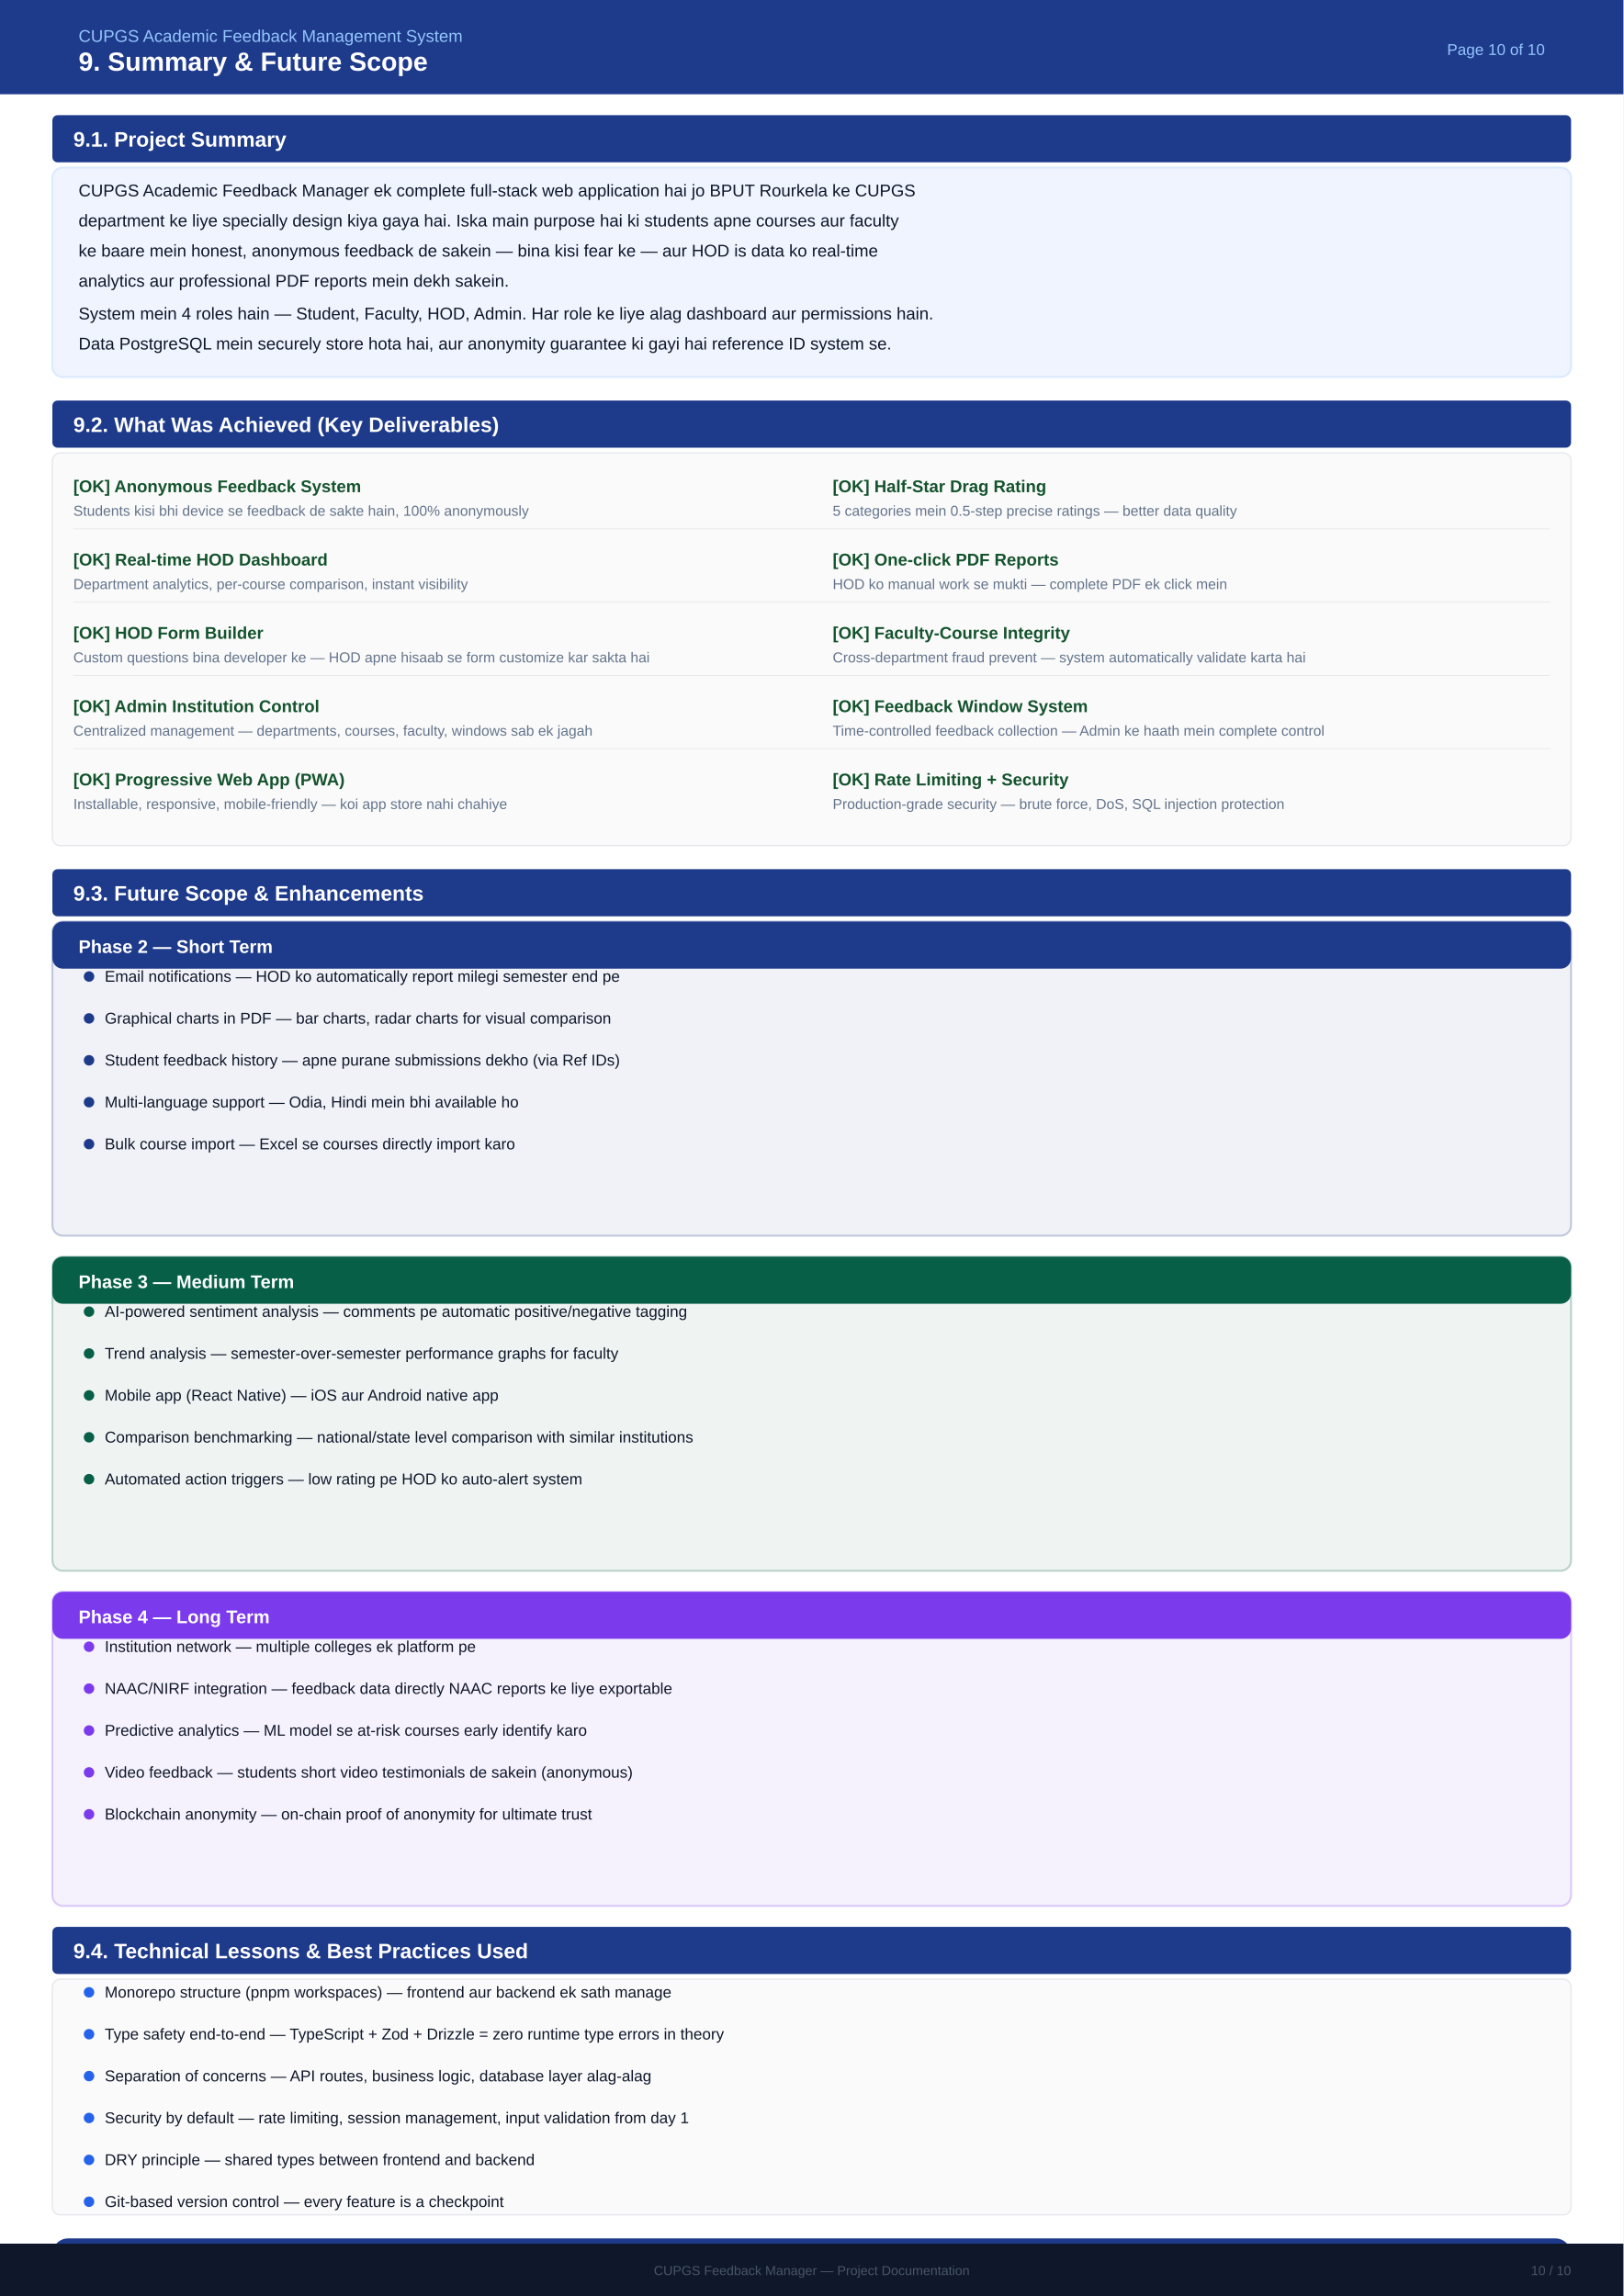
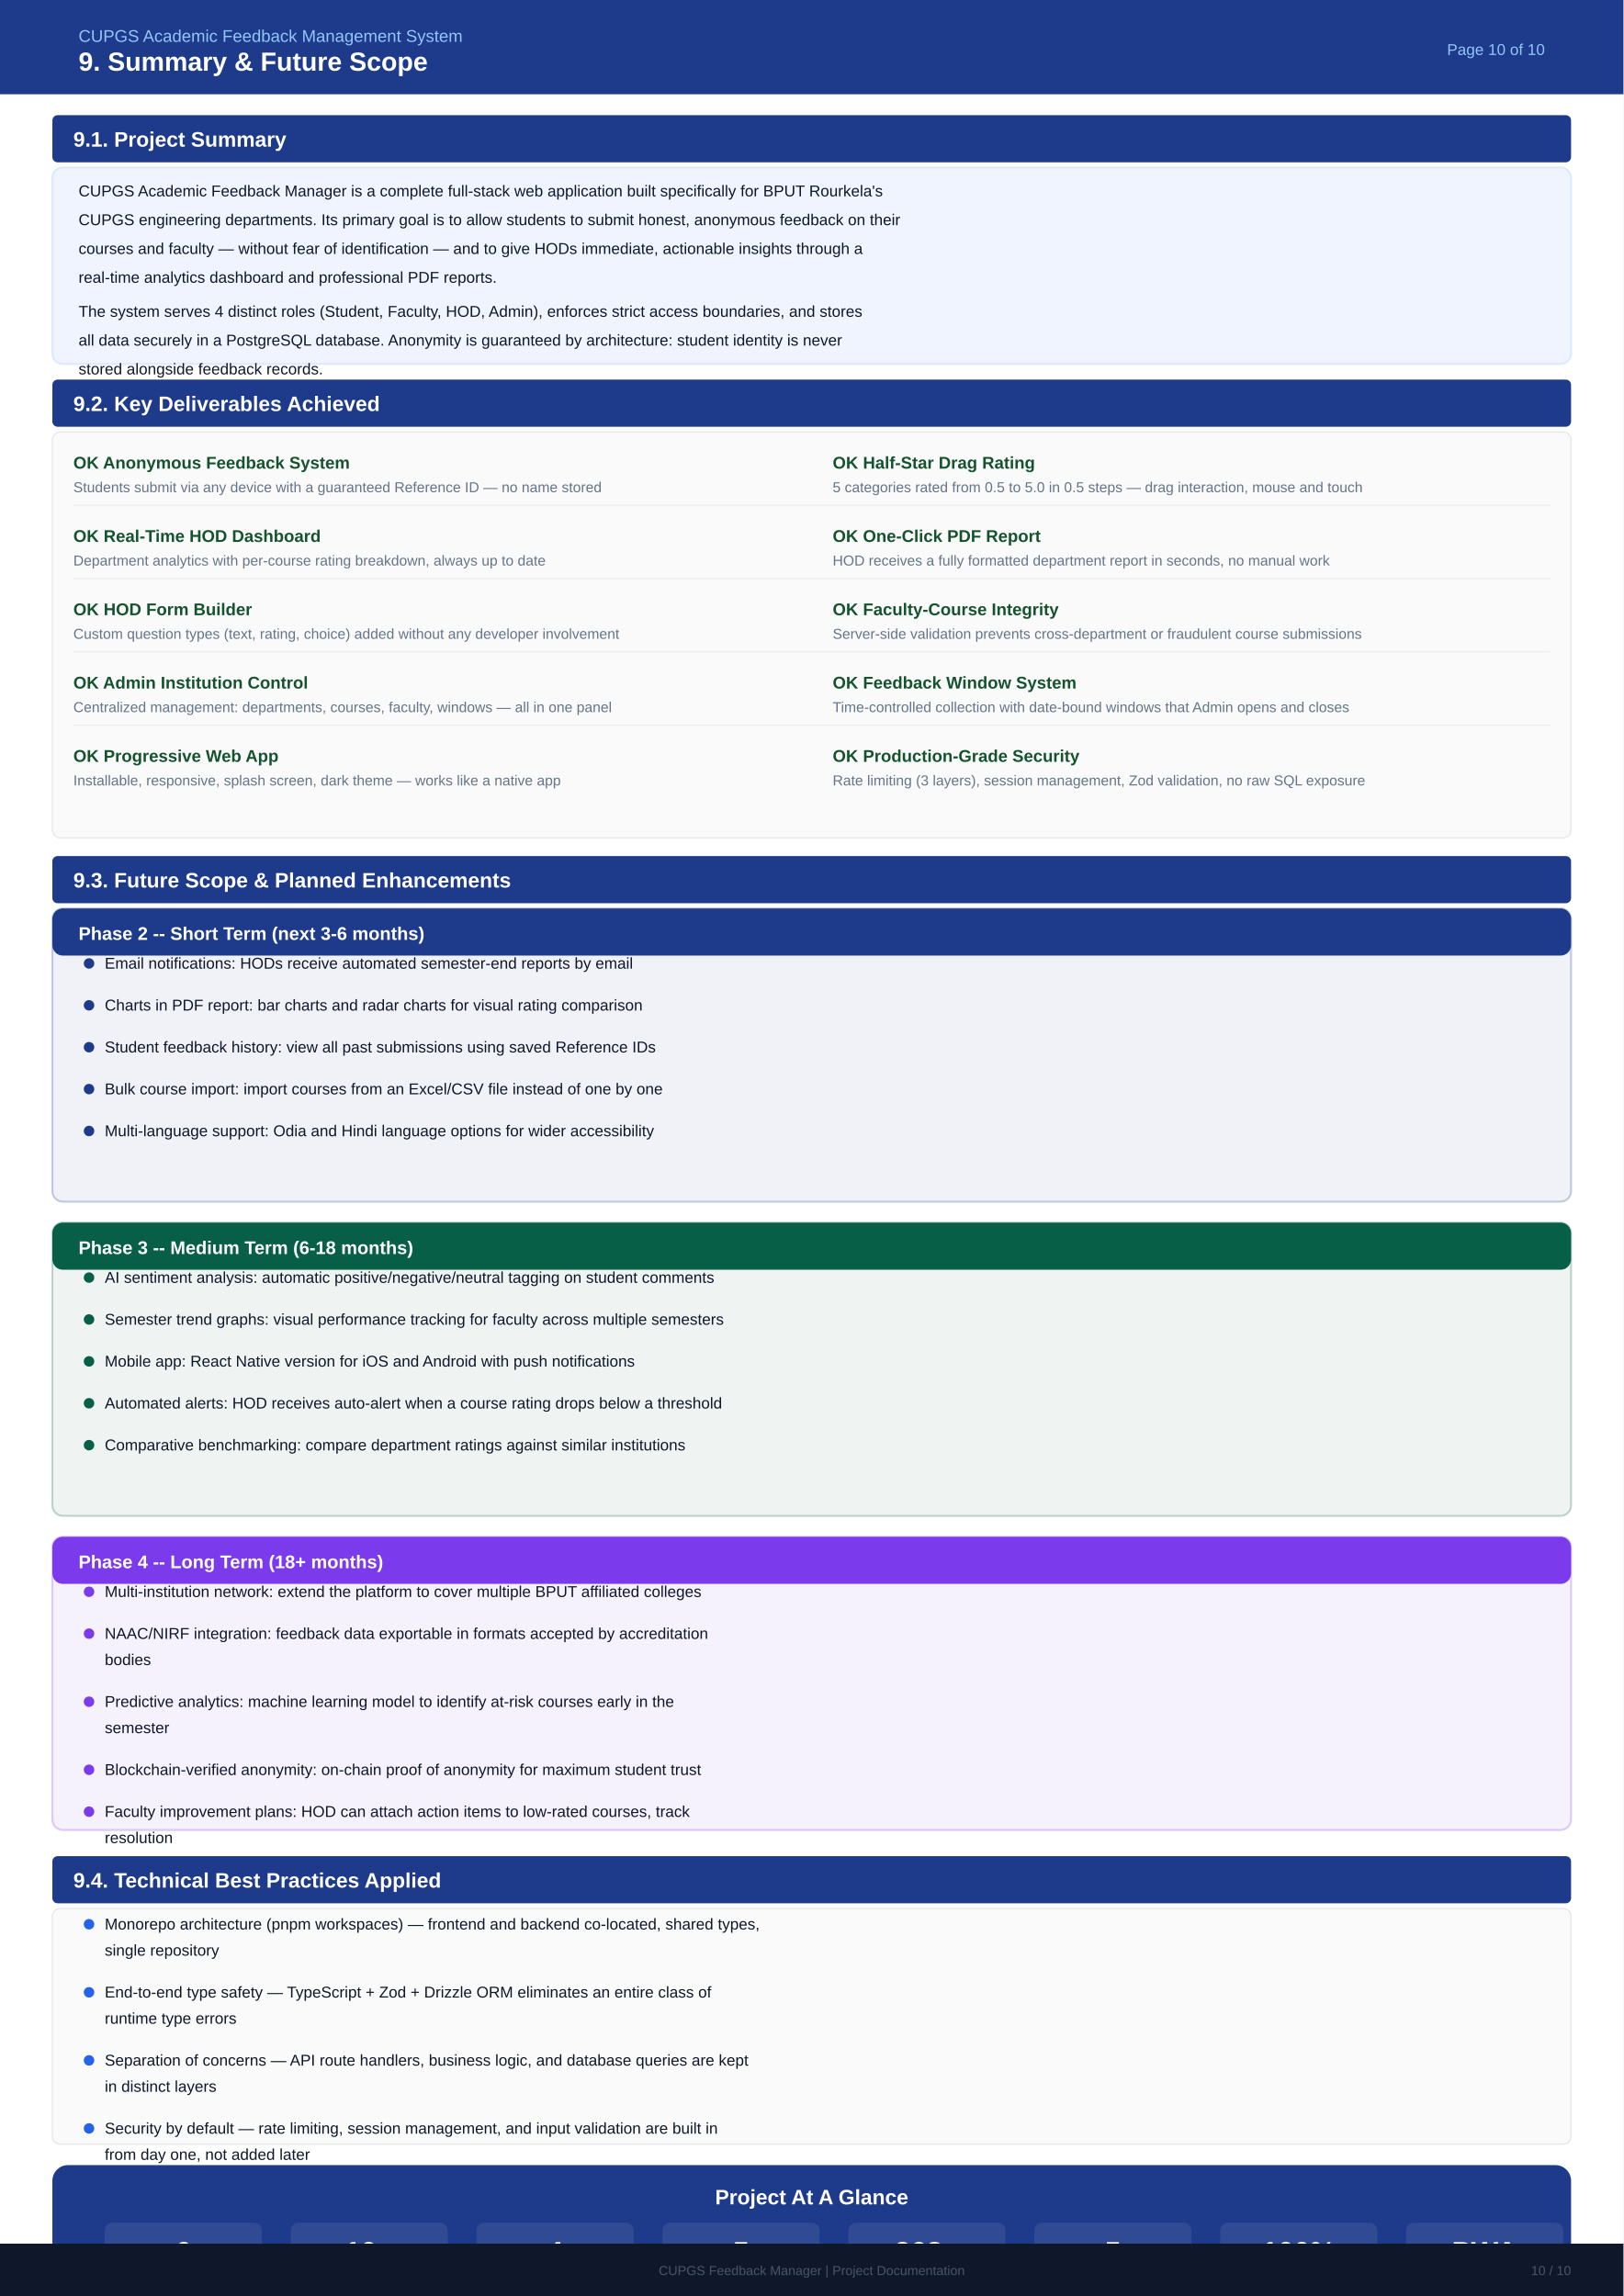
<svg xmlns="http://www.w3.org/2000/svg" width="1240" height="1754" viewBox="0 0 1240 1754" font-family="Arial,Helvetica,sans-serif">
  <rect width="1240" height="1754" fill="white" />
  <rect x="0" y="0" width="1240" height="72" fill="#1e3a8a" />
  <text x="60" y="32" font-size="13" fill="#93c5fd">CUPGS Academic Feedback Management System</text>
  <text x="60" y="54" font-size="20" font-weight="800" fill="white">9. Summary &amp; Future Scope</text>
  <text x="1180" y="42" text-anchor="end" font-size="12" fill="#93c5fd">Page 10 of 10</text>
  <rect x="40" y="88" width="1160" height="36" rx="4" fill="#1e3a8a" />
  <text x="56" y="112" font-size="16" font-weight="800" fill="white">9.1. Project Summary</text>
-   <rect x="40" y="128" width="1160" height="160" rx="8" fill="#f0f4ff" stroke="#dbeafe" stroke-width="1.5" />
-   <text x="60" y="150" font-size="13" fill="#0f172a">CUPGS Academic Feedback Manager ek complete full-stack web application hai jo BPUT Rourkela ke CUPGS</text>
-   <text x="60" y="173" font-size="13" fill="#0f172a">department ke liye specially design kiya gaya hai. Iska main purpose hai ki students apne courses aur faculty</text>
-   <text x="60" y="196" font-size="13" fill="#0f172a">ke baare mein honest, anonymous feedback de sakein — bina kisi fear ke — aur HOD is data ko real-time</text>
-   <text x="60" y="219" font-size="13" fill="#0f172a">analytics aur professional PDF reports mein dekh sakein.</text>
-   <text x="60" y="244" font-size="13" fill="#0f172a">System mein 4 roles hain — Student, Faculty, HOD, Admin. Har role ke liye alag dashboard aur permissions hain.</text>
-   <text x="60" y="267" font-size="13" fill="#0f172a">Data PostgreSQL mein securely store hota hai, aur anonymity guarantee ki gayi hai reference ID system se.</text>
-   <rect x="40" y="306" width="1160" height="36" rx="4" fill="#1e3a8a" />
-   <text x="56" y="330" font-size="16" font-weight="800" fill="white">9.2. What Was Achieved (Key Deliverables)</text>
-   <rect x="40" y="346" width="1160" height="300" rx="6" fill="#fafafa" stroke="#e5e7eb" stroke-width="1" />
-   <text x="56" y="376" font-size="13" font-weight="700" fill="#14532d">[OK] Anonymous Feedback System</text>
-   <text x="56" y="394" font-size="11" fill="#64748b">Students kisi bhi device se feedback de sakte hain, 100% anonymously</text>
-   <text x="636" y="376" font-size="13" font-weight="700" fill="#14532d">[OK] Half-Star Drag Rating</text>
-   <text x="636" y="394" font-size="11" fill="#64748b">5 categories mein 0.5-step precise ratings — better data quality</text>
-   <line x1="56" y1="404" x2="1184" y2="404" stroke="#e5e7eb" stroke-width="0.6" />
-   <text x="56" y="432" font-size="13" font-weight="700" fill="#14532d">[OK] Real-time HOD Dashboard</text>
-   <text x="56" y="450" font-size="11" fill="#64748b">Department analytics, per-course comparison, instant visibility</text>
-   <text x="636" y="432" font-size="13" font-weight="700" fill="#14532d">[OK] One-click PDF Reports</text>
-   <text x="636" y="450" font-size="11" fill="#64748b">HOD ko manual work se mukti — complete PDF ek click mein</text>
-   <line x1="56" y1="460" x2="1184" y2="460" stroke="#e5e7eb" stroke-width="0.6" />
-   <text x="56" y="488" font-size="13" font-weight="700" fill="#14532d">[OK] HOD Form Builder</text>
-   <text x="56" y="506" font-size="11" fill="#64748b">Custom questions bina developer ke — HOD apne hisaab se form customize kar sakta hai</text>
-   <text x="636" y="488" font-size="13" font-weight="700" fill="#14532d">[OK] Faculty-Course Integrity</text>
-   <text x="636" y="506" font-size="11" fill="#64748b">Cross-department fraud prevent — system automatically validate karta hai</text>
-   <line x1="56" y1="516" x2="1184" y2="516" stroke="#e5e7eb" stroke-width="0.6" />
-   <text x="56" y="544" font-size="13" font-weight="700" fill="#14532d">[OK] Admin Institution Control</text>
-   <text x="56" y="562" font-size="11" fill="#64748b">Centralized management — departments, courses, faculty, windows sab ek jagah</text>
-   <text x="636" y="544" font-size="13" font-weight="700" fill="#14532d">[OK] Feedback Window System</text>
-   <text x="636" y="562" font-size="11" fill="#64748b">Time-controlled feedback collection — Admin ke haath mein complete control</text>
-   <line x1="56" y1="572" x2="1184" y2="572" stroke="#e5e7eb" stroke-width="0.6" />
-   <text x="56" y="600" font-size="13" font-weight="700" fill="#14532d">[OK] Progressive Web App (PWA)</text>
-   <text x="56" y="618" font-size="11" fill="#64748b">Installable, responsive, mobile-friendly — koi app store nahi chahiye</text>
-   <text x="636" y="600" font-size="13" font-weight="700" fill="#14532d">[OK] Rate Limiting + Security</text>
-   <text x="636" y="618" font-size="11" fill="#64748b">Production-grade security — brute force, DoS, SQL injection protection</text>
-   <rect x="40" y="664" width="1160" height="36" rx="4" fill="#1e3a8a" />
-   <text x="56" y="688" font-size="16" font-weight="800" fill="white">9.3. Future Scope &amp; Enhancements</text>
-   <rect x="40" y="704" width="1160" height="240" rx="8" fill="#1e3a8a10" stroke="#1e3a8a40" stroke-width="1.5" />
-   <rect x="40" y="704" width="1160" height="36" rx="8" fill="#1e3a8a" />
-   <text x="60" y="728" font-size="14" font-weight="800" fill="white">Phase 2 — Short Term</text>
-   <circle cx="68" cy="746" r="4" fill="#1e3a8a" />
-   <text x="80" y="750" font-size="12" fill="#0f172a">Email notifications — HOD ko automatically report milegi semester end pe</text>
-   <circle cx="68" cy="778" r="4" fill="#1e3a8a" />
-   <text x="80" y="782" font-size="12" fill="#0f172a">Graphical charts in PDF — bar charts, radar charts for visual comparison</text>
-   <circle cx="68" cy="810" r="4" fill="#1e3a8a" />
-   <text x="80" y="814" font-size="12" fill="#0f172a">Student feedback history — apne purane submissions dekho (via Ref IDs)</text>
-   <circle cx="68" cy="842" r="4" fill="#1e3a8a" />
-   <text x="80" y="846" font-size="12" fill="#0f172a">Multi-language support — Odia, Hindi mein bhi available ho</text>
-   <circle cx="68" cy="874" r="4" fill="#1e3a8a" />
-   <text x="80" y="878" font-size="12" fill="#0f172a">Bulk course import — Excel se courses directly import karo</text>
-   <rect x="40" y="960" width="1160" height="240" rx="8" fill="#065f4610" stroke="#065f4640" stroke-width="1.5" />
-   <rect x="40" y="960" width="1160" height="36" rx="8" fill="#065f46" />
-   <text x="60" y="984" font-size="14" font-weight="800" fill="white">Phase 3 — Medium Term</text>
-   <circle cx="68" cy="1002" r="4" fill="#065f46" />
-   <text x="80" y="1006" font-size="12" fill="#0f172a">AI-powered sentiment analysis — comments pe automatic positive/negative tagging</text>
-   <circle cx="68" cy="1034" r="4" fill="#065f46" />
-   <text x="80" y="1038" font-size="12" fill="#0f172a">Trend analysis — semester-over-semester performance graphs for faculty</text>
-   <circle cx="68" cy="1066" r="4" fill="#065f46" />
-   <text x="80" y="1070" font-size="12" fill="#0f172a">Mobile app (React Native) — iOS aur Android native app</text>
-   <circle cx="68" cy="1098" r="4" fill="#065f46" />
-   <text x="80" y="1102" font-size="12" fill="#0f172a">Comparison benchmarking — national/state level comparison with similar institutions</text>
-   <circle cx="68" cy="1130" r="4" fill="#065f46" />
-   <text x="80" y="1134" font-size="12" fill="#0f172a">Automated action triggers — low rating pe HOD ko auto-alert system</text>
-   <rect x="40" y="1216" width="1160" height="240" rx="8" fill="#7c3aed10" stroke="#7c3aed40" stroke-width="1.5" />
-   <rect x="40" y="1216" width="1160" height="36" rx="8" fill="#7c3aed" />
-   <text x="60" y="1240" font-size="14" font-weight="800" fill="white">Phase 4 — Long Term</text>
-   <circle cx="68" cy="1258" r="4" fill="#7c3aed" />
-   <text x="80" y="1262" font-size="12" fill="#0f172a">Institution network — multiple colleges ek platform pe</text>
-   <circle cx="68" cy="1290" r="4" fill="#7c3aed" />
-   <text x="80" y="1294" font-size="12" fill="#0f172a">NAAC/NIRF integration — feedback data directly NAAC reports ke liye exportable</text>
-   <circle cx="68" cy="1322" r="4" fill="#7c3aed" />
-   <text x="80" y="1326" font-size="12" fill="#0f172a">Predictive analytics — ML model se at-risk courses early identify karo</text>
-   <circle cx="68" cy="1354" r="4" fill="#7c3aed" />
-   <text x="80" y="1358" font-size="12" fill="#0f172a">Video feedback — students short video testimonials de sakein (anonymous)</text>
-   <circle cx="68" cy="1386" r="4" fill="#7c3aed" />
-   <text x="80" y="1390" font-size="12" fill="#0f172a">Blockchain anonymity — on-chain proof of anonymity for ultimate trust</text>
-   <rect x="40" y="1472" width="1160" height="36" rx="4" fill="#1e3a8a" />
-   <text x="56" y="1496" font-size="16" font-weight="800" fill="white">9.4. Technical Lessons &amp; Best Practices Used</text>
-   <rect x="40" y="1512" width="1160" height="180" rx="6" fill="#fafafa" stroke="#e5e7eb" stroke-width="1" />
+   <rect x="40" y="128" width="1160" height="150" rx="8" fill="#f0f4ff" stroke="#dbeafe" stroke-width="1.5" />
+   <text x="60" y="150" font-size="12" fill="#0f172a">CUPGS Academic Feedback Manager is a complete full-stack web application built specifically for BPUT Rourkela's</text>
+   <text x="60" y="172" font-size="12" fill="#0f172a">CUPGS engineering departments. Its primary goal is to allow students to submit honest, anonymous feedback on their</text>
+   <text x="60" y="194" font-size="12" fill="#0f172a">courses and faculty — without fear of identification — and to give HODs immediate, actionable insights through a</text>
+   <text x="60" y="216" font-size="12" fill="#0f172a">real-time analytics dashboard and professional PDF reports.</text>
+   <text x="60" y="242" font-size="12" fill="#0f172a">The system serves 4 distinct roles (Student, Faculty, HOD, Admin), enforces strict access boundaries, and stores</text>
+   <text x="60" y="264" font-size="12" fill="#0f172a">all data securely in a PostgreSQL database. Anonymity is guaranteed by architecture: student identity is never</text>
+   <text x="60" y="286" font-size="12" fill="#0f172a">stored alongside feedback records.</text>
+   <rect x="40" y="290" width="1160" height="36" rx="4" fill="#1e3a8a" />
+   <text x="56" y="314" font-size="16" font-weight="800" fill="white">9.2. Key Deliverables Achieved</text>
+   <rect x="40" y="330" width="1160" height="310" rx="6" fill="#fafafa" stroke="#e5e7eb" stroke-width="1" />
+   <text x="56" y="358" font-size="13" font-weight="700" fill="#14532d">OK  Anonymous Feedback System</text>
+   <text x="56" y="376" font-size="11" fill="#64748b">Students submit via any device with a guaranteed Reference ID — no name stored</text>
+   <text x="636" y="358" font-size="13" font-weight="700" fill="#14532d">OK  Half-Star Drag Rating</text>
+   <text x="636" y="376" font-size="11" fill="#64748b">5 categories rated from 0.5 to 5.0 in 0.5 steps — drag interaction, mouse and touch</text>
+   <line x1="56" y1="386" x2="1184" y2="386" stroke="#e5e7eb" stroke-width="0.6" />
+   <text x="56" y="414" font-size="13" font-weight="700" fill="#14532d">OK  Real-Time HOD Dashboard</text>
+   <text x="56" y="432" font-size="11" fill="#64748b">Department analytics with per-course rating breakdown, always up to date</text>
+   <text x="636" y="414" font-size="13" font-weight="700" fill="#14532d">OK  One-Click PDF Report</text>
+   <text x="636" y="432" font-size="11" fill="#64748b">HOD receives a fully formatted department report in seconds, no manual work</text>
+   <line x1="56" y1="442" x2="1184" y2="442" stroke="#e5e7eb" stroke-width="0.6" />
+   <text x="56" y="470" font-size="13" font-weight="700" fill="#14532d">OK  HOD Form Builder</text>
+   <text x="56" y="488" font-size="11" fill="#64748b">Custom question types (text, rating, choice) added without any developer involvement</text>
+   <text x="636" y="470" font-size="13" font-weight="700" fill="#14532d">OK  Faculty-Course Integrity</text>
+   <text x="636" y="488" font-size="11" fill="#64748b">Server-side validation prevents cross-department or fraudulent course submissions</text>
+   <line x1="56" y1="498" x2="1184" y2="498" stroke="#e5e7eb" stroke-width="0.6" />
+   <text x="56" y="526" font-size="13" font-weight="700" fill="#14532d">OK  Admin Institution Control</text>
+   <text x="56" y="544" font-size="11" fill="#64748b">Centralized management: departments, courses, faculty, windows — all in one panel</text>
+   <text x="636" y="526" font-size="13" font-weight="700" fill="#14532d">OK  Feedback Window System</text>
+   <text x="636" y="544" font-size="11" fill="#64748b">Time-controlled collection with date-bound windows that Admin opens and closes</text>
+   <line x1="56" y1="554" x2="1184" y2="554" stroke="#e5e7eb" stroke-width="0.6" />
+   <text x="56" y="582" font-size="13" font-weight="700" fill="#14532d">OK  Progressive Web App</text>
+   <text x="56" y="600" font-size="11" fill="#64748b">Installable, responsive, splash screen, dark theme — works like a native app</text>
+   <text x="636" y="582" font-size="13" font-weight="700" fill="#14532d">OK  Production-Grade Security</text>
+   <text x="636" y="600" font-size="11" fill="#64748b">Rate limiting (3 layers), session management, Zod validation, no raw SQL exposure</text>
+   <rect x="40" y="654" width="1160" height="36" rx="4" fill="#1e3a8a" />
+   <text x="56" y="678" font-size="16" font-weight="800" fill="white">9.3. Future Scope &amp; Planned Enhancements</text>
+   <rect x="40" y="694" width="1160" height="224" rx="8" fill="#1e3a8a10" stroke="#1e3a8a40" stroke-width="1.5" />
+   <rect x="40" y="694" width="1160" height="36" rx="8" fill="#1e3a8a" />
+   <text x="60" y="718" font-size="14" font-weight="800" fill="white">Phase 2 -- Short Term (next 3-6 months)</text>
+   <circle cx="68" cy="736" r="4" fill="#1e3a8a" />
+   <text x="80" y="740" font-size="12" fill="#0f172a">Email notifications: HODs receive automated semester-end reports by email</text>
+   <circle cx="68" cy="768" r="4" fill="#1e3a8a" />
+   <text x="80" y="772" font-size="12" fill="#0f172a">Charts in PDF report: bar charts and radar charts for visual rating comparison</text>
+   <circle cx="68" cy="800" r="4" fill="#1e3a8a" />
+   <text x="80" y="804" font-size="12" fill="#0f172a">Student feedback history: view all past submissions using saved Reference IDs</text>
+   <circle cx="68" cy="832" r="4" fill="#1e3a8a" />
+   <text x="80" y="836" font-size="12" fill="#0f172a">Bulk course import: import courses from an Excel/CSV file instead of one by one</text>
+   <circle cx="68" cy="864" r="4" fill="#1e3a8a" />
+   <text x="80" y="868" font-size="12" fill="#0f172a">Multi-language support: Odia and Hindi language options for wider accessibility</text>
+   <rect x="40" y="934" width="1160" height="224" rx="8" fill="#065f4610" stroke="#065f4640" stroke-width="1.5" />
+   <rect x="40" y="934" width="1160" height="36" rx="8" fill="#065f46" />
+   <text x="60" y="958" font-size="14" font-weight="800" fill="white">Phase 3 -- Medium Term (6-18 months)</text>
+   <circle cx="68" cy="976" r="4" fill="#065f46" />
+   <text x="80" y="980" font-size="12" fill="#0f172a">AI sentiment analysis: automatic positive/negative/neutral tagging on student comments</text>
+   <circle cx="68" cy="1008" r="4" fill="#065f46" />
+   <text x="80" y="1012" font-size="12" fill="#0f172a">Semester trend graphs: visual performance tracking for faculty across multiple semesters</text>
+   <circle cx="68" cy="1040" r="4" fill="#065f46" />
+   <text x="80" y="1044" font-size="12" fill="#0f172a">Mobile app: React Native version for iOS and Android with push notifications</text>
+   <circle cx="68" cy="1072" r="4" fill="#065f46" />
+   <text x="80" y="1076" font-size="12" fill="#0f172a">Automated alerts: HOD receives auto-alert when a course rating drops below a threshold</text>
+   <circle cx="68" cy="1104" r="4" fill="#065f46" />
+   <text x="80" y="1108" font-size="12" fill="#0f172a">Comparative benchmarking: compare department ratings against similar institutions</text>
+   <rect x="40" y="1174" width="1160" height="224" rx="8" fill="#7c3aed10" stroke="#7c3aed40" stroke-width="1.5" />
+   <rect x="40" y="1174" width="1160" height="36" rx="8" fill="#7c3aed" />
+   <text x="60" y="1198" font-size="14" font-weight="800" fill="white">Phase 4 -- Long Term (18+ months)</text>
+   <circle cx="68" cy="1216" r="4" fill="#7c3aed" />
+   <text x="80" y="1220" font-size="12" fill="#0f172a">Multi-institution network: extend the platform to cover multiple BPUT affiliated colleges</text>
+   <circle cx="68" cy="1248" r="4" fill="#7c3aed" />
+   <text x="80" y="1252" font-size="12" fill="#0f172a">NAAC/NIRF integration: feedback data exportable in formats accepted by accreditation</text>
+   <text x="80" y="1272" font-size="12" fill="#0f172a">bodies</text>
+   <circle cx="68" cy="1300" r="4" fill="#7c3aed" />
+   <text x="80" y="1304" font-size="12" fill="#0f172a">Predictive analytics: machine learning model to identify at-risk courses early in the</text>
+   <text x="80" y="1324" font-size="12" fill="#0f172a">semester</text>
+   <circle cx="68" cy="1352" r="4" fill="#7c3aed" />
+   <text x="80" y="1356" font-size="12" fill="#0f172a">Blockchain-verified anonymity: on-chain proof of anonymity for maximum student trust</text>
+   <circle cx="68" cy="1384" r="4" fill="#7c3aed" />
+   <text x="80" y="1388" font-size="12" fill="#0f172a">Faculty improvement plans: HOD can attach action items to low-rated courses, track</text>
+   <text x="80" y="1408" font-size="12" fill="#0f172a">resolution</text>
+   <rect x="40" y="1418" width="1160" height="36" rx="4" fill="#1e3a8a" />
+   <text x="56" y="1442" font-size="16" font-weight="800" fill="white">9.4. Technical Best Practices Applied</text>
+   <rect x="40" y="1458" width="1160" height="180" rx="6" fill="#fafafa" stroke="#e5e7eb" stroke-width="1" />
+   <circle cx="68" cy="1470" r="4" fill="#2563eb" />
+   <text x="80" y="1474" font-size="12" fill="#0f172a">Monorepo architecture (pnpm workspaces) — frontend and backend co-located, shared types,</text>
+   <text x="80" y="1494" font-size="12" fill="#0f172a">single repository</text>
  <circle cx="68" cy="1522" r="4" fill="#2563eb" />
-   <text x="80" y="1526" font-size="12" fill="#0f172a">Monorepo structure (pnpm workspaces) — frontend aur backend ek sath manage</text>
-   <circle cx="68" cy="1554" r="4" fill="#2563eb" />
-   <text x="80" y="1558" font-size="12" fill="#0f172a">Type safety end-to-end — TypeScript + Zod + Drizzle = zero runtime type errors in theory</text>
-   <circle cx="68" cy="1586" r="4" fill="#2563eb" />
-   <text x="80" y="1590" font-size="12" fill="#0f172a">Separation of concerns — API routes, business logic, database layer alag-alag</text>
-   <circle cx="68" cy="1618" r="4" fill="#2563eb" />
-   <text x="80" y="1622" font-size="12" fill="#0f172a">Security by default — rate limiting, session management, input validation from day 1</text>
-   <circle cx="68" cy="1650" r="4" fill="#2563eb" />
-   <text x="80" y="1654" font-size="12" fill="#0f172a">DRY principle — shared types between frontend and backend</text>
-   <circle cx="68" cy="1682" r="4" fill="#2563eb" />
-   <text x="80" y="1686" font-size="12" fill="#0f172a">Git-based version control — every feature is a checkpoint</text>
-   <rect x="40" y="1710" width="1160" height="120" rx="12" fill="#1e3a8a" />
-   <text x="620" y="1740" text-anchor="middle" font-size="16" font-weight="800" fill="white">Project At A Glance</text>
-   <rect x="80" y="1754" width="120" height="64" rx="6" fill="#ffffff15" />
-   <text x="140" y="1784" text-anchor="middle" font-size="22" font-weight="900" fill="white">6</text>
-   <text x="140" y="1806" text-anchor="middle" font-size="10" fill="#93c5fd">DB Tables</text>
-   <rect x="222" y="1754" width="120" height="64" rx="6" fill="#ffffff15" />
-   <text x="282" y="1784" text-anchor="middle" font-size="22" font-weight="900" fill="white">10+</text>
-   <text x="282" y="1806" text-anchor="middle" font-size="10" fill="#93c5fd">API Routes</text>
-   <rect x="364" y="1754" width="120" height="64" rx="6" fill="#ffffff15" />
-   <text x="424" y="1784" text-anchor="middle" font-size="22" font-weight="900" fill="white">4</text>
-   <text x="424" y="1806" text-anchor="middle" font-size="10" fill="#93c5fd">User Roles</text>
-   <rect x="506" y="1754" width="120" height="64" rx="6" fill="#ffffff15" />
-   <text x="566" y="1784" text-anchor="middle" font-size="22" font-weight="900" fill="white">5</text>
-   <text x="566" y="1806" text-anchor="middle" font-size="10" fill="#93c5fd">Departments</text>
-   <rect x="648" y="1754" width="120" height="64" rx="6" fill="#ffffff15" />
-   <text x="708" y="1784" text-anchor="middle" font-size="22" font-weight="900" fill="white">268+</text>
-   <text x="708" y="1806" text-anchor="middle" font-size="10" fill="#93c5fd">Courses</text>
-   <rect x="790" y="1754" width="120" height="64" rx="6" fill="#ffffff15" />
-   <text x="850" y="1784" text-anchor="middle" font-size="22" font-weight="900" fill="white">5</text>
-   <text x="850" y="1806" text-anchor="middle" font-size="10" fill="#93c5fd">Rating Types</text>
-   <rect x="932" y="1754" width="120" height="64" rx="6" fill="#ffffff15" />
-   <text x="992" y="1784" text-anchor="middle" font-size="22" font-weight="900" fill="white">100%</text>
-   <text x="992" y="1806" text-anchor="middle" font-size="10" fill="#93c5fd">Anon.</text>
-   <rect x="1074" y="1754" width="120" height="64" rx="6" fill="#ffffff15" />
-   <text x="1134" y="1784" text-anchor="middle" font-size="22" font-weight="900" fill="white">PWA</text>
-   <text x="1134" y="1806" text-anchor="middle" font-size="10" fill="#93c5fd">Platform</text>
-   <rect x="40" y="1848" width="1160" height="80" rx="8" fill="#f0fdf4" stroke="#bbf7d0" stroke-width="1.5" />
-   <text x="620" y="1880" text-anchor="middle" font-size="16" font-weight="800" fill="#14532d">— End of Project Documentation —</text>
-   <text x="620" y="1904" text-anchor="middle" font-size="12" fill="#64748b">CUPGS Academic Feedback Manager · BPUT Rourkela · Academic Year 2024-25</text>
+   <text x="80" y="1526" font-size="12" fill="#0f172a">End-to-end type safety — TypeScript + Zod + Drizzle ORM eliminates an entire class of</text>
+   <text x="80" y="1546" font-size="12" fill="#0f172a">runtime type errors</text>
+   <circle cx="68" cy="1574" r="4" fill="#2563eb" />
+   <text x="80" y="1578" font-size="12" fill="#0f172a">Separation of concerns — API route handlers, business logic, and database queries are kept</text>
+   <text x="80" y="1598" font-size="12" fill="#0f172a">in distinct layers</text>
+   <circle cx="68" cy="1626" r="4" fill="#2563eb" />
+   <text x="80" y="1630" font-size="12" fill="#0f172a">Security by default — rate limiting, session management, and input validation are built in</text>
+   <text x="80" y="1650" font-size="12" fill="#0f172a">from day one, not added later</text>
+   <circle cx="68" cy="1678" r="4" fill="#2563eb" />
+   <text x="80" y="1682" font-size="12" fill="#0f172a">Principle of least privilege — each user role has access to exactly the data and</text>
+   <text x="80" y="1702" font-size="12" fill="#0f172a">operations it needs, no more</text>
+   <circle cx="68" cy="1730" r="4" fill="#2563eb" />
+   <text x="80" y="1734" font-size="12" fill="#0f172a">Git checkpoint-based version control — every major feature has a recoverable state that</text>
+   <text x="80" y="1754" font-size="12" fill="#0f172a">can be rolled back</text>
+   <rect x="40" y="1654" width="1160" height="120" rx="12" fill="#1e3a8a" />
+   <text x="620" y="1684" text-anchor="middle" font-size="16" font-weight="800" fill="white">Project At A Glance</text>
+   <rect x="80" y="1698" width="120" height="64" rx="6" fill="#ffffff15" />
+   <text x="140" y="1728" text-anchor="middle" font-size="22" font-weight="900" fill="white">6</text>
+   <text x="140" y="1750" text-anchor="middle" font-size="10" fill="#93c5fd">DB Tables</text>
+   <rect x="222" y="1698" width="120" height="64" rx="6" fill="#ffffff15" />
+   <text x="282" y="1728" text-anchor="middle" font-size="22" font-weight="900" fill="white">10+</text>
+   <text x="282" y="1750" text-anchor="middle" font-size="10" fill="#93c5fd">API Routes</text>
+   <rect x="364" y="1698" width="120" height="64" rx="6" fill="#ffffff15" />
+   <text x="424" y="1728" text-anchor="middle" font-size="22" font-weight="900" fill="white">4</text>
+   <text x="424" y="1750" text-anchor="middle" font-size="10" fill="#93c5fd">User Roles</text>
+   <rect x="506" y="1698" width="120" height="64" rx="6" fill="#ffffff15" />
+   <text x="566" y="1728" text-anchor="middle" font-size="22" font-weight="900" fill="white">5</text>
+   <text x="566" y="1750" text-anchor="middle" font-size="10" fill="#93c5fd">Departments</text>
+   <rect x="648" y="1698" width="120" height="64" rx="6" fill="#ffffff15" />
+   <text x="708" y="1728" text-anchor="middle" font-size="22" font-weight="900" fill="white">268+</text>
+   <text x="708" y="1750" text-anchor="middle" font-size="10" fill="#93c5fd">Courses</text>
+   <rect x="790" y="1698" width="120" height="64" rx="6" fill="#ffffff15" />
+   <text x="850" y="1728" text-anchor="middle" font-size="22" font-weight="900" fill="white">5</text>
+   <text x="850" y="1750" text-anchor="middle" font-size="10" fill="#93c5fd">Rating Cats.</text>
+   <rect x="932" y="1698" width="120" height="64" rx="6" fill="#ffffff15" />
+   <text x="992" y="1728" text-anchor="middle" font-size="22" font-weight="900" fill="white">100%</text>
+   <text x="992" y="1750" text-anchor="middle" font-size="10" fill="#93c5fd">Anonymous</text>
+   <rect x="1074" y="1698" width="120" height="64" rx="6" fill="#ffffff15" />
+   <text x="1134" y="1728" text-anchor="middle" font-size="22" font-weight="900" fill="white">PWA</text>
+   <text x="1134" y="1750" text-anchor="middle" font-size="10" fill="#93c5fd">Platform</text>
+   <rect x="40" y="1788" width="1160" height="80" rx="8" fill="#f0fdf4" stroke="#bbf7d0" stroke-width="1.5" />
+   <text x="620" y="1820" text-anchor="middle" font-size="16" font-weight="800" fill="#14532d">-- End of Project Documentation --</text>
+   <text x="620" y="1848" text-anchor="middle" font-size="12" fill="#64748b">CUPGS Academic Feedback Manager  |  BPUT Rourkela  |  Academic Year 2024-25</text>
  <rect x="0" y="1714" width="1240" height="40" fill="#0f172a" />
-   <text x="620" y="1738" text-anchor="middle" font-size="10" fill="#475569">CUPGS Feedback Manager — Project Documentation</text>
+   <text x="620" y="1738" text-anchor="middle" font-size="10" fill="#475569">CUPGS Feedback Manager  |  Project Documentation</text>
  <text x="1200" y="1738" text-anchor="end" font-size="10" fill="#475569">10 / 10</text>
</svg>
